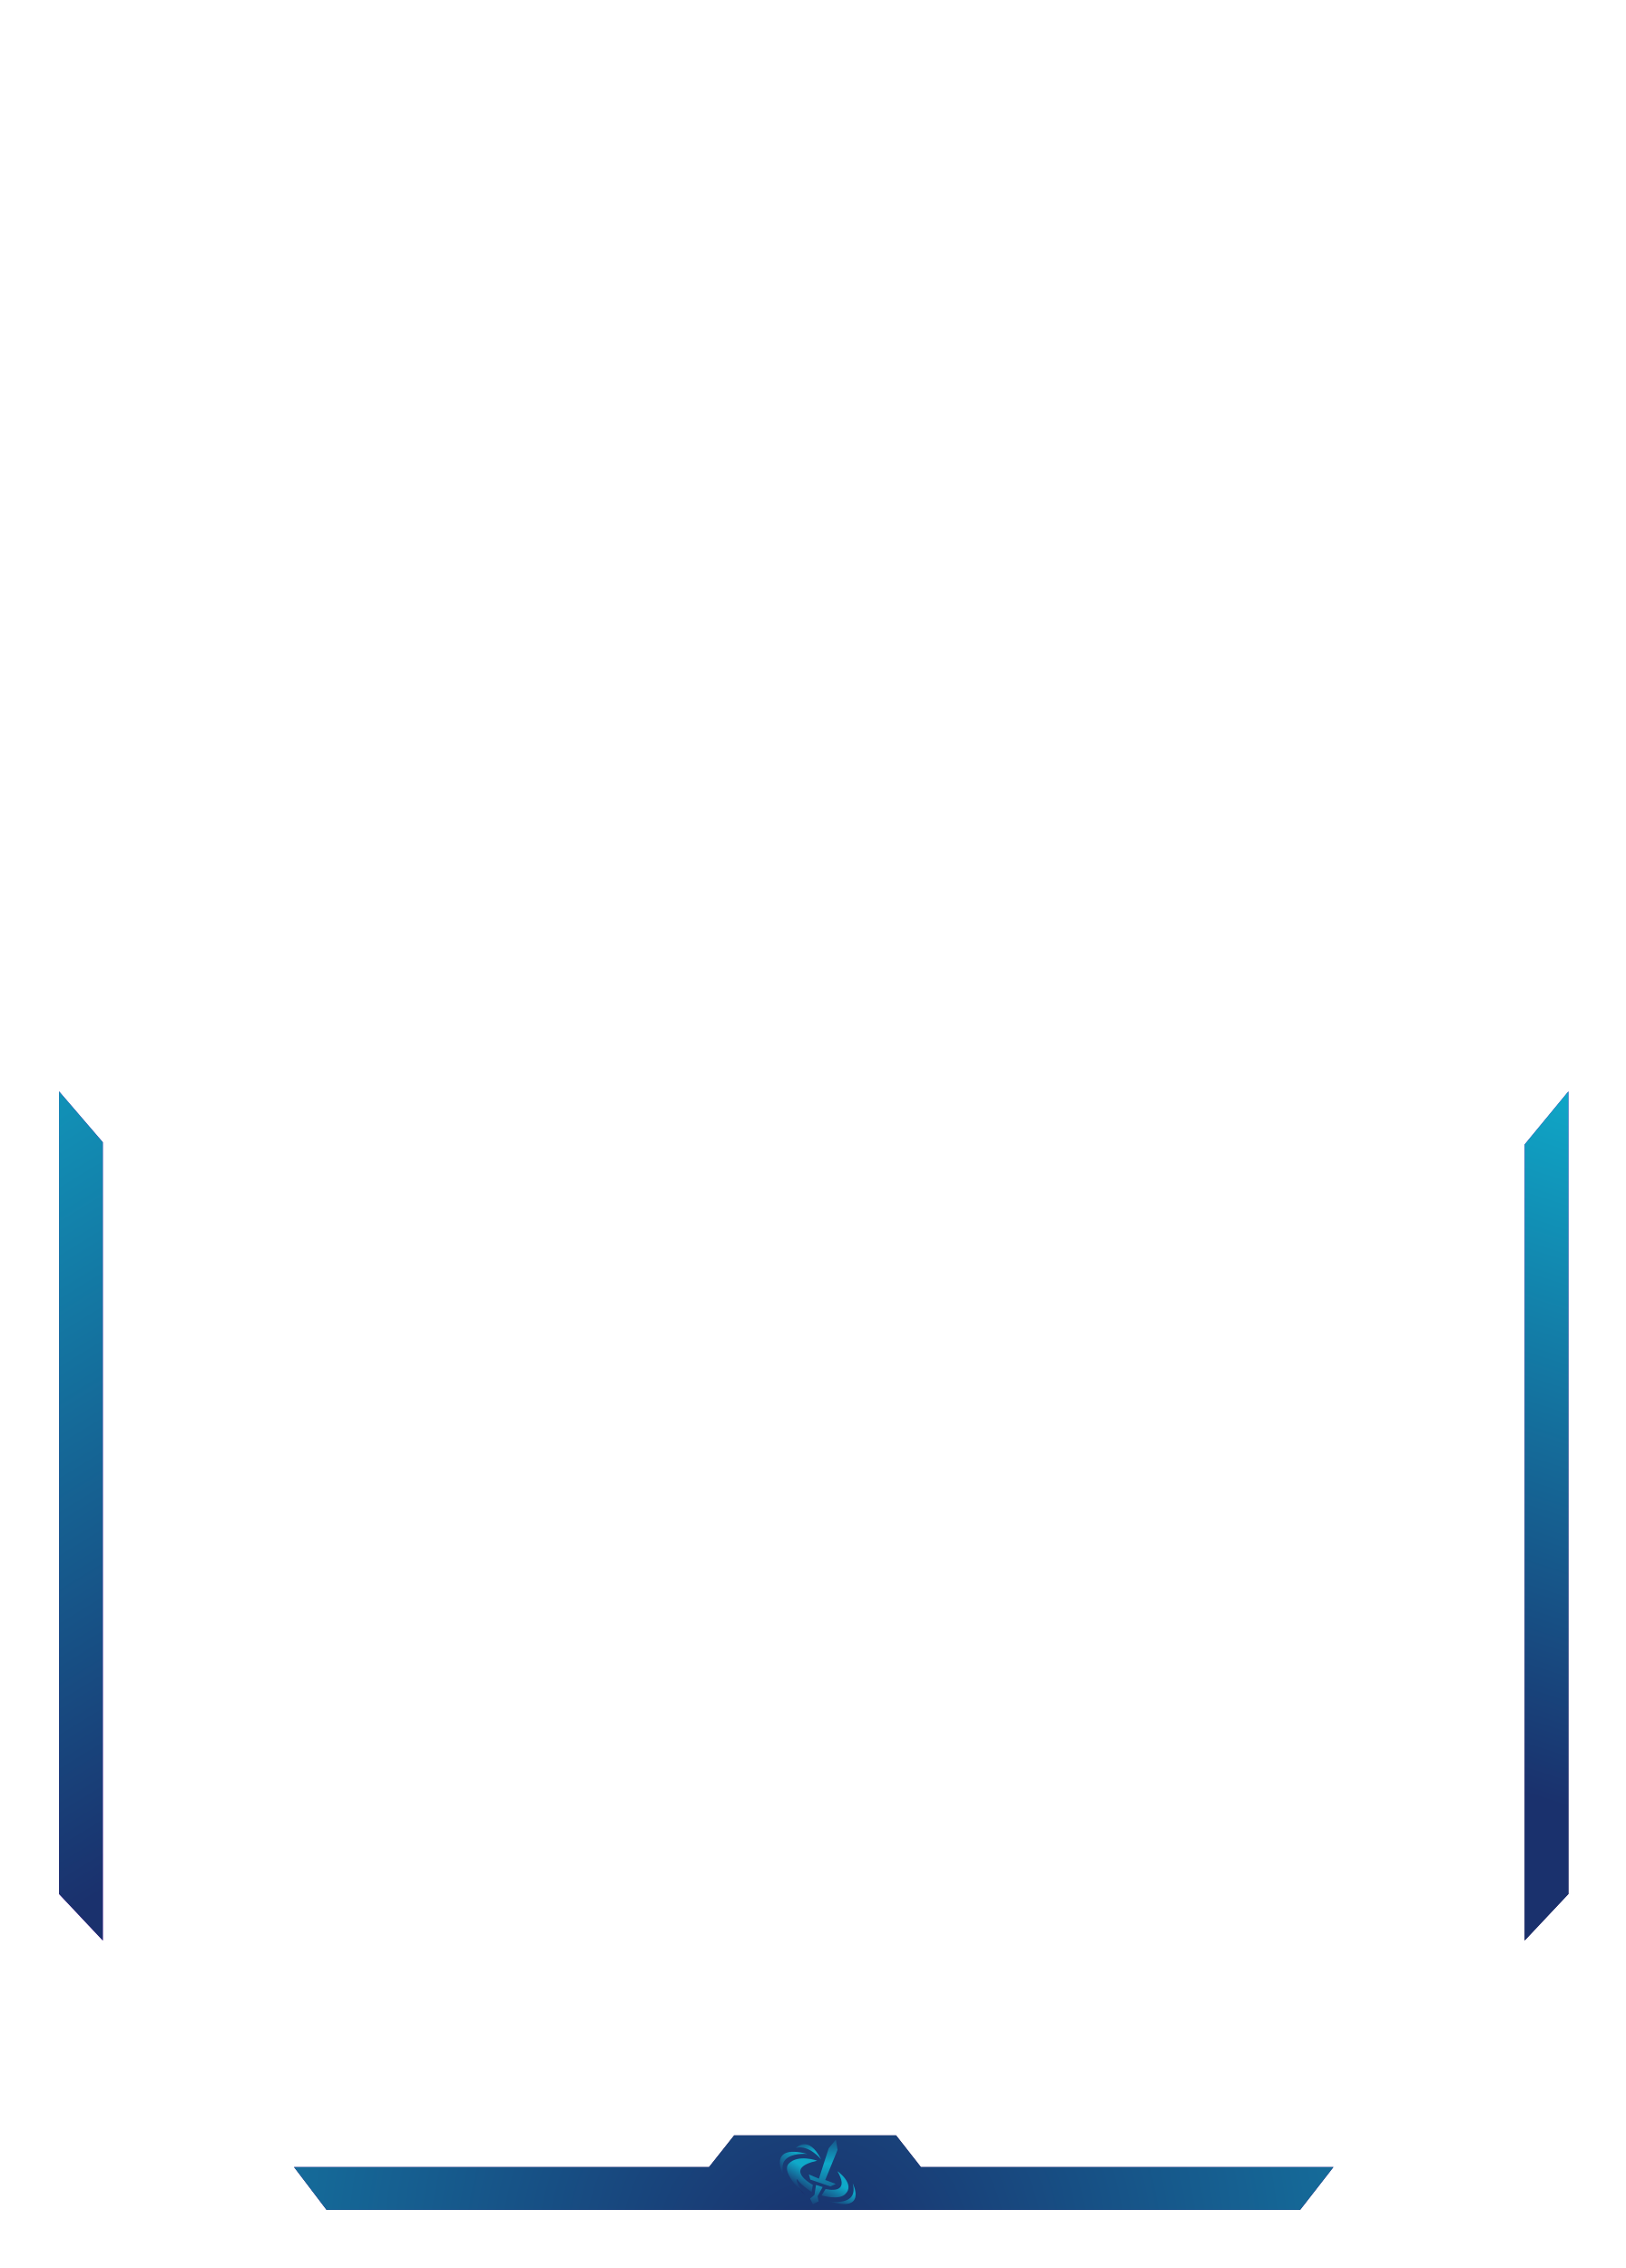
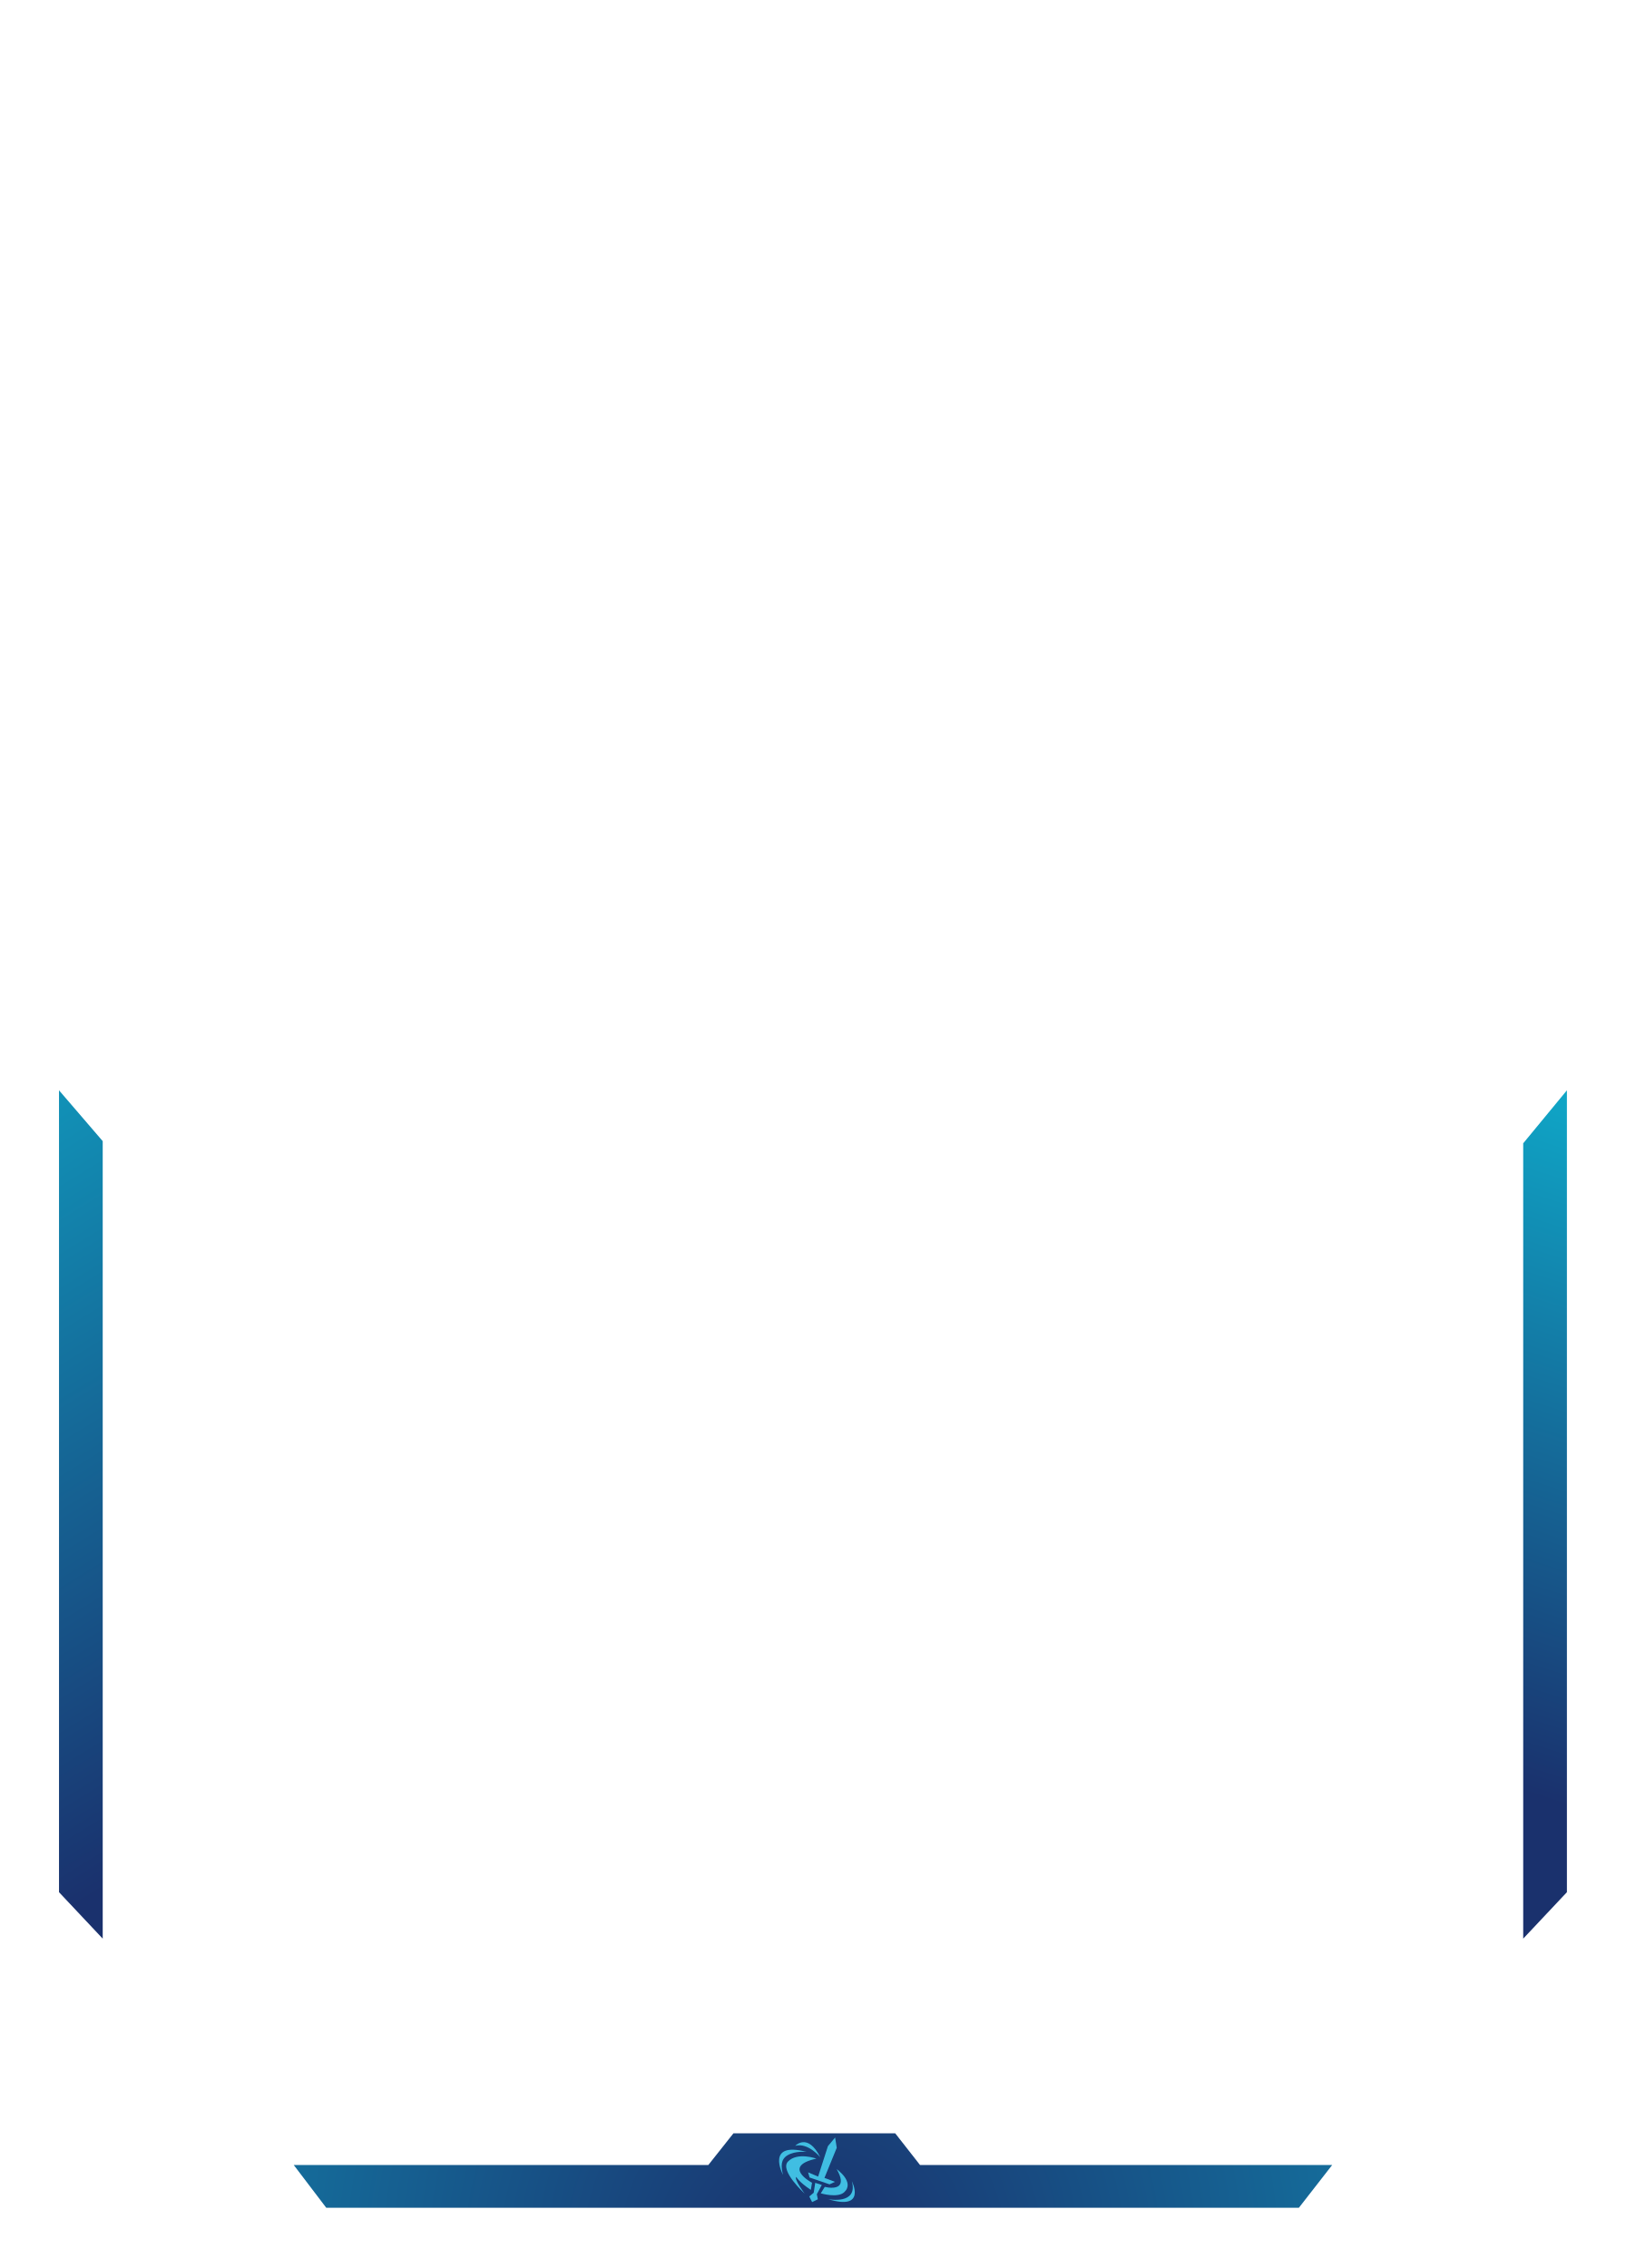
- <svg xmlns="http://www.w3.org/2000/svg" viewBox="0 0 743 1037" width="743" height="1037">
+ <svg xmlns="http://www.w3.org/2000/svg" viewBox="0 0 744 1038" width="744" height="1038">
  <defs>
-     <linearGradient id="3914033046209456047" x1="676.038" y1="868.411" x2="779.923" y2="535.946" gradientTransform="matrix(0.05,0,0,0.002575594,-36.65,-1.377943)">
-       <stop stop-color="#2f1355" />
-       <stop offset="1" stop-color="#7e00bc" />
-     </linearGradient>
-     <radialGradient id="8616995763426562126" cx="407.901" cy="1068.761" r="496.7" gradientTransform="matrix(0.002104452,0,0,0.02934247,-0.3586197,-29.70501)">
-       <stop stop-color="#2f1355" />
-       <stop offset="1" stop-color="#7e00bc" />
-     </radialGradient>
-     <radialGradient id="439109665728421500" cx="374.836" cy="786.075" r="249" gradientTransform="matrix(0.003223631,0,0,0.002110936,-0.7250054,-1.092863)">
-       <stop stop-color="#cbc3c3" />
-       <stop offset="1" stop-color="#f5eded" />
-     </radialGradient>
-     <linearGradient id="10276147988813044929" x1="681.64" y1="839.843" x2="779.923" y2="535.946" gradientTransform="matrix(0.05,0,0,0.002575594,-36.65,-1.377943)">
+     <linearGradient id="17316876387325773479" x1="681.64" y1="839.843" x2="779.923" y2="535.946" gradientTransform="matrix(0.05,0,0,0.002575594,-36.65,-1.377943)">
      <stop stop-color="#1a316d" />
      <stop offset="1" stop-color="#0fa9c9" />
    </linearGradient>
-     <linearGradient id="1148082462044668639" x1="152.84" y1="858.328" x2="-56.244" y2="517.223" gradientTransform="matrix(0.05,0,0,0.002575594,-3.15,-1.377943)">
+     <linearGradient id="17194264683093566564" x1="152.84" y1="858.328" x2="-56.244" y2="517.223" gradientTransform="matrix(0.05,0,0,0.002575594,-3.15,-1.377943)">
      <stop stop-color="#1a316d" />
      <stop offset="1" stop-color="#0fa9c9" />
    </linearGradient>
-     <radialGradient id="9123636086387085278" cx="407.901" cy="1068.761" r="496.7" gradientTransform="matrix(0.002104452,0,0,0.02934247,-0.3586197,-29.70501)">
+     <radialGradient id="5841075592673493463" cx="407.901" cy="1068.761" r="496.7" gradientTransform="matrix(0.002104452,0,0,0.02934247,-0.3586197,-29.70501)">
      <stop stop-color="#1a316d" />
      <stop offset="1" stop-color="#0fa9c9" />
    </radialGradient>
-     <linearGradient id="13138162325337867823" x1="235.662" y1="1061.224" x2="306.324" y2="942.679" gradientTransform="matrix(0.005256777,0,0,0.004255904,-1.014981,-3.749096)">
-       <stop stop-color="#1a316d" />
-       <stop offset="1" stop-color="#0fa9c9" />
-     </linearGradient>
-     <linearGradient id="12209432211797450327" x1="425.204" y1="1165.714" x2="492.648" y2="1032.427" gradientTransform="matrix(0.005901383,0,0,0.006074722,-2.423651,-5.842495)">
-       <stop stop-color="#1a316d" />
-       <stop offset="1" stop-color="#0fa9c9" />
-     </linearGradient>
-     <linearGradient id="16045100721668678308" x1="428.154" y1="1199.409" x2="424.718" y2="697.097" gradientTransform="matrix(0.005545224,0,0,0.003389837,-1.835578,-2.585069)">
-       <stop stop-color="#1a316d" />
-       <stop offset="0.567" stop-color="#0fa9c9" />
-       <stop offset="1" stop-color="#1a316d" />
-     </linearGradient>
-     <linearGradient id="11011905703713157892" x1="387.028" y1="1202.288" x2="394.842" y2="1008.586" gradientTransform="matrix(0.01269613,0,0,0.008255638,-4.298806,-8.652746)">
-       <stop stop-color="#1a316d" />
-       <stop offset="1" stop-color="#0fa9c9" />
-     </linearGradient>
-     <linearGradient id="7650284028202339268" x1="127.913" y1="965.813" x2="237.307" y2="825.575" gradientTransform="matrix(0.005757465,0,0,0.006332705,-0.8538503,-5.316099)">
-       <stop stop-color="#1a316d" />
-       <stop offset="1" stop-color="#0fa9c9" />
-     </linearGradient>
-     <linearGradient id="5925463195755685928" x1="500.944" y1="1188.583" x2="565.099" y2="1070.142" gradientTransform="matrix(0.005952217,0,0,0.007661392,-2.719463,-7.951405)">
-       <stop stop-color="#1a316d" />
-       <stop offset="1" stop-color="#0fa9c9" />
-     </linearGradient>
-     <linearGradient id="9912083884518228524" x1="282.396" y1="747.547" x2="328.868" y2="850.772" gradientTransform="matrix(0.006335981,0,0,0.01045837,-1.584063,-8.28297)">
-       <stop stop-color="#1a316d" />
-       <stop offset="1" stop-color="#0fa9c9" />
-     </linearGradient>
  </defs>
  <g>
    <g>
      <g>
        <g>
          <g transform="matrix(1,0,0,1,-36,-36)">
-             <path d="M753,535 L753,902 C753,902 733,923.26 733,923.26 C733,923.26 733,559.26 733,559.26 L753,535 Z" fill="url('#3914033046209456047')" />
+             <path d="M753,535 L753,902 C753,902 733,923.26 733,923.26 C733,923.26 733,559.26 733,559.26 L753,535 Z" fill="url('#17316876387325773479')" />
          </g>
          <g transform="matrix(1,0,0,1,-36,-36)">
-             <path d="M63,535 C63,535 63,902 63,902 C63,902 83,923.26 83,923.26 C83,923.26 83,558.265 83,558.265 L63,535 Z" fill="#7e00bc" />
+             <path d="M63,535 C63,535 63,902 63,902 C63,902 83,923.26 83,923.26 C83,923.26 83,558.265 83,558.265 L63,535 Z" fill="url('#17194264683093566564')" />
          </g>
          <g transform="matrix(1,0,0,1,-36,-36)">
-             <path d="M360.124,1026.857 C360.124,1026.857 170.41,1026.857 170.41,1026.857 C170.41,1026.857 185.29,1046.436 185.29,1046.436 C185.29,1046.436 630.35,1046.436 630.35,1046.436 C630.35,1046.436 645.593,1026.857 645.593,1026.857 C645.593,1026.857 456.996,1026.857 456.996,1026.857 C456.996,1026.857 445.64,1012.356 445.64,1012.356 C445.64,1012.356 371.619,1012.356 371.619,1012.356 C371.619,1012.356 360.124,1026.857 360.124,1026.857 Z" fill="url('#8616995763426562126')" />
-           </g>
-           <g transform="matrix(1,0,0,1,-36,-36)">
-             <g transform="matrix(0.05754719,0,0,0.05754719,390.2364,984.3204)">
-               <g>
-                 <g transform="matrix(1,0,0,1,-47.30925,19.98013)">
-                   <g>
-                     <path d="M231.942,736.759 C231.942,736.759 300.986,746.315 300.986,746.315 C300.986,746.315 380.045,588.577 380.045,588.577 C380.045,588.577 331.984,750.605 331.984,750.605 C331.984,750.605 380.045,757.256 380.045,757.256 C380.045,757.256 441.027,748.638 441.027,748.638 C441.027,748.638 412.312,649.247 412.312,649.247 C412.312,649.247 467.38,744.914 467.38,744.914 C467.38,744.914 527.881,736.364 527.881,736.364 C527.881,736.364 380.045,517.715 380.045,517.715 C380.045,517.715 231.942,736.759 231.942,736.759 C231.942,736.759 231.942,736.759 231.942,736.759 ZM224.903,762.144 C251.685,802.59 376.899,991.438 380.045,991.438 C383.189,991.438 508.174,802.939 535.113,762.256 C535.113,762.256 468.519,771.533 468.519,771.533 C468.519,771.533 413.445,877.614 413.445,877.614 C413.445,877.614 441.149,775.346 441.149,775.346 C441.149,775.346 380.045,783.858 380.045,783.858 C380.045,783.858 332.736,777.236 332.736,777.236 C332.736,777.236 380.045,920.577 380.045,920.577 C380.045,920.577 301.555,772.872 301.555,772.872 C301.555,772.872 224.903,762.144 224.903,762.144 C224.903,762.144 224.903,762.144 224.903,762.144 Z" fill="url('#439109665728421500')" />
-                   </g>
-                 </g>
-               </g>
-             </g>
-           </g>
-         </g>
-         <g>
-           <g transform="matrix(1,0,0,1,-36,-36)">
-             <path d="M753,535 L753,902 C753,902 733,923.26 733,923.26 C733,923.26 733,559.26 733,559.26 L753,535 Z" fill="url('#10276147988813044929')" />
-           </g>
-           <g transform="matrix(1,0,0,1,-36,-36)">
-             <path d="M63,535 C63,535 63,902 63,902 C63,902 83,923.26 83,923.26 C83,923.26 83,558.265 83,558.265 L63,535 Z" fill="url('#1148082462044668639')" />
-           </g>
-           <g transform="matrix(1,0,0,1,-36,-36)">
-             <path d="M360.124,1026.857 C360.124,1026.857 170.41,1026.857 170.41,1026.857 C170.41,1026.857 185.29,1046.436 185.29,1046.436 C185.29,1046.436 630.35,1046.436 630.35,1046.436 C630.35,1046.436 645.593,1026.857 645.593,1026.857 C645.593,1026.857 456.996,1026.857 456.996,1026.857 C456.996,1026.857 445.64,1012.356 445.64,1012.356 C445.64,1012.356 371.619,1012.356 371.619,1012.356 C371.619,1012.356 360.124,1026.857 360.124,1026.857 Z" fill="url('#9123636086387085278')" />
+             <path d="M360.124,1026.857 C360.124,1026.857 170.41,1026.857 170.41,1026.857 C170.41,1026.857 185.29,1046.436 185.29,1046.436 C185.29,1046.436 630.35,1046.436 630.35,1046.436 C630.35,1046.436 645.593,1026.857 645.593,1026.857 C645.593,1026.857 456.996,1026.857 456.996,1026.857 C456.996,1026.857 445.64,1012.356 445.64,1012.356 C445.64,1012.356 371.619,1012.356 371.619,1012.356 C371.619,1012.356 360.124,1026.857 360.124,1026.857 Z" fill="url('#5841075592673493463')" />
          </g>
          <g transform="matrix(1,0,0,1,-36,-36)">
            <g transform="matrix(0.07269106,0,0,0.07269106,381.7171,958.8349)">
              <g transform="matrix(1,0,0,1,0,0)">
                <g>
                  <g>
                    <g>
-                       <path d="M383.311,895.559 C383.311,895.559 263.104,852.371 204.151,914.337 C150.515,970.714 309.199,1115.884 309.199,1115.884 C309.199,1115.884 239.696,1022.94 256.969,1011.014 C256.969,1011.014 271.18,1041.163 348.085,1092.57 C348.085,1092.57 355.685,1047.603 355.685,1047.603 C348.314,1043.375 165.649,944.088 383.311,895.559 C383.311,895.559 383.311,895.559 383.311,895.559 Z" fill="url('#13138162325337867823')" />
+                       <path d="M383.311,895.559 C383.311,895.559 263.104,852.371 204.151,914.337 C150.515,970.714 309.199,1115.884 309.199,1115.884 C309.199,1115.884 239.696,1022.94 256.969,1011.014 C256.969,1011.014 271.18,1041.163 348.085,1092.57 C348.085,1092.57 355.685,1047.603 355.685,1047.603 C348.314,1043.375 165.649,944.088 383.311,895.559 C383.311,895.559 383.311,895.559 383.311,895.559 Z" fill="#40bee2" />
                    </g>
                  </g>
                </g>
                <g>
                  <g>
                    <g>
-                       <path d="M510.8,961.772 C510.8,961.772 627.236,1043.546 558.351,1107.137 C516.338,1145.921 410.692,1114.109 410.692,1114.109 C410.692,1114.109 435.779,1073.806 435.779,1073.806 C505.025,1088.804 577.424,1076.923 510.8,961.772 C510.8,961.772 510.8,961.772 510.8,961.772 Z" fill="url('#12209432211797450327')" />
+                       <path d="M510.8,961.772 C510.8,961.772 627.236,1043.546 558.351,1107.137 C516.338,1145.921 410.692,1114.109 410.692,1114.109 C410.692,1114.109 435.779,1073.806 435.779,1073.806 C505.025,1088.804 577.424,1076.923 510.8,961.772 C510.8,961.772 510.8,961.772 510.8,961.772 Z" fill="#40bee2" />
                    </g>
                  </g>
                </g>
                <g>
                  <g>
                    <g>
                      <g>
-                         <path d="M394.045,1008.756 C394.045,1008.756 455.709,817.202 455.709,817.202 C455.709,817.202 501.094,762.594 501.094,762.594 C501.094,762.594 511.355,827.396 511.355,827.396 C511.355,827.396 433.912,1017.124 433.912,1017.124 C433.912,1017.124 500.167,1041.814 500.167,1041.814 C500.167,1041.814 465.869,1057.593 465.869,1057.593 C465.869,1057.593 340.284,1014.608 340.284,1014.608 C340.284,1014.608 331.02,982.144 331.02,982.144 C331.02,982.144 394.045,1008.756 394.045,1008.756 C394.045,1008.756 394.045,1008.756 394.045,1008.756 Z" fill="url('#16045100721668678308')" />
+                         <path d="M394.045,1008.756 C394.045,1008.756 455.709,817.202 455.709,817.202 C455.709,817.202 501.094,762.594 501.094,762.594 C501.094,762.594 511.355,827.396 511.355,827.396 C511.355,827.396 433.912,1017.124 433.912,1017.124 C433.912,1017.124 500.167,1041.814 500.167,1041.814 C500.167,1041.814 465.869,1057.593 465.869,1057.593 C465.869,1057.593 340.284,1014.608 340.284,1014.608 C340.284,1014.608 331.02,982.144 331.02,982.144 C331.02,982.144 394.045,1008.756 394.045,1008.756 C394.045,1008.756 394.045,1008.756 394.045,1008.756 Z" fill="#40bee2" />
                      </g>
                    </g>
                  </g>
                  <g>
                    <g>
                      <g>
-                         <path d="M375.808,1048.102 C375.808,1048.102 366.2,1110.537 366.2,1110.537 C366.2,1110.537 338.592,1133.92 338.592,1133.92 C338.592,1133.92 355.434,1169.608 356.403,1169.228 C357.372,1168.848 392.274,1151.709 392.274,1151.709 C392.274,1151.709 385.889,1119.829 385.889,1119.829 C385.889,1119.829 417.356,1061.36 417.356,1061.36 C417.356,1061.36 375.808,1048.102 375.808,1048.102 C375.808,1048.102 375.808,1048.102 375.808,1048.102 Z" fill="url('#11011905703713157892')" />
+                         <path d="M375.808,1048.102 C375.808,1048.102 366.2,1110.537 366.2,1110.537 C366.2,1110.537 338.592,1133.92 338.592,1133.92 C338.592,1133.92 355.434,1169.608 356.403,1169.228 C357.372,1168.848 392.274,1151.709 392.274,1151.709 C392.274,1151.709 385.889,1119.829 385.889,1119.829 C385.889,1119.829 417.356,1061.36 417.356,1061.36 C417.356,1061.36 375.808,1048.102 375.808,1048.102 C375.808,1048.102 375.808,1048.102 375.808,1048.102 Z" fill="#40bee2" />
                      </g>
                    </g>
                  </g>
                </g>
                <g>
                  <g>
                    <g>
-                       <path d="M321.991,853.352 C59.177,783.936 172.683,997.378 172.683,997.378 C159.891,942.724 158.21,901.075 201.017,874.867 C249.371,845.263 321.991,853.352 321.991,853.352 C321.991,853.352 321.991,853.352 321.991,853.352 Z" fill="url('#7650284028202339268')" />
+                       <path d="M321.991,853.352 C59.177,783.936 172.683,997.378 172.683,997.378 C159.891,942.724 158.21,901.075 201.017,874.867 C249.371,845.263 321.991,853.352 321.991,853.352 C321.991,853.352 321.991,853.352 321.991,853.352 Z" fill="#40bee2" />
                    </g>
                  </g>
                </g>
                <g>
                  <g>
                    <g>
-                       <path d="M456.882,1150.906 C701.991,1225.343 606.623,1037.854 606.623,1037.854 C647.294,1188.741 456.882,1150.906 456.882,1150.906 C456.882,1150.906 456.882,1150.906 456.882,1150.906 Z" fill="url('#5925463195755685928')" />
+                       <path d="M456.882,1150.906 C701.991,1225.343 606.623,1037.854 606.623,1037.854 C647.294,1188.741 456.882,1150.906 456.882,1150.906 C456.882,1150.906 456.882,1150.906 456.882,1150.906 Z" fill="#40bee2" />
                    </g>
                  </g>
                </g>
                <g>
                  <g>
                    <g>
-                       <path d="M407.839,887.612 C329.169,729.672 250.011,815.02 250.011,815.02 C332.055,793.095 407.839,887.612 407.839,887.612 C407.839,887.612 407.839,887.612 407.839,887.612 Z" fill="url('#9912083884518228524')" />
+                       <path d="M407.839,887.612 C329.169,729.672 250.011,815.02 250.011,815.02 C332.055,793.095 407.839,887.612 407.839,887.612 C407.839,887.612 407.839,887.612 407.839,887.612 Z" fill="#40bee2" />
                    </g>
                  </g>
                </g>
              </g>
            </g>
          </g>
        </g>
      </g>
    </g>
  </g>
</svg>
